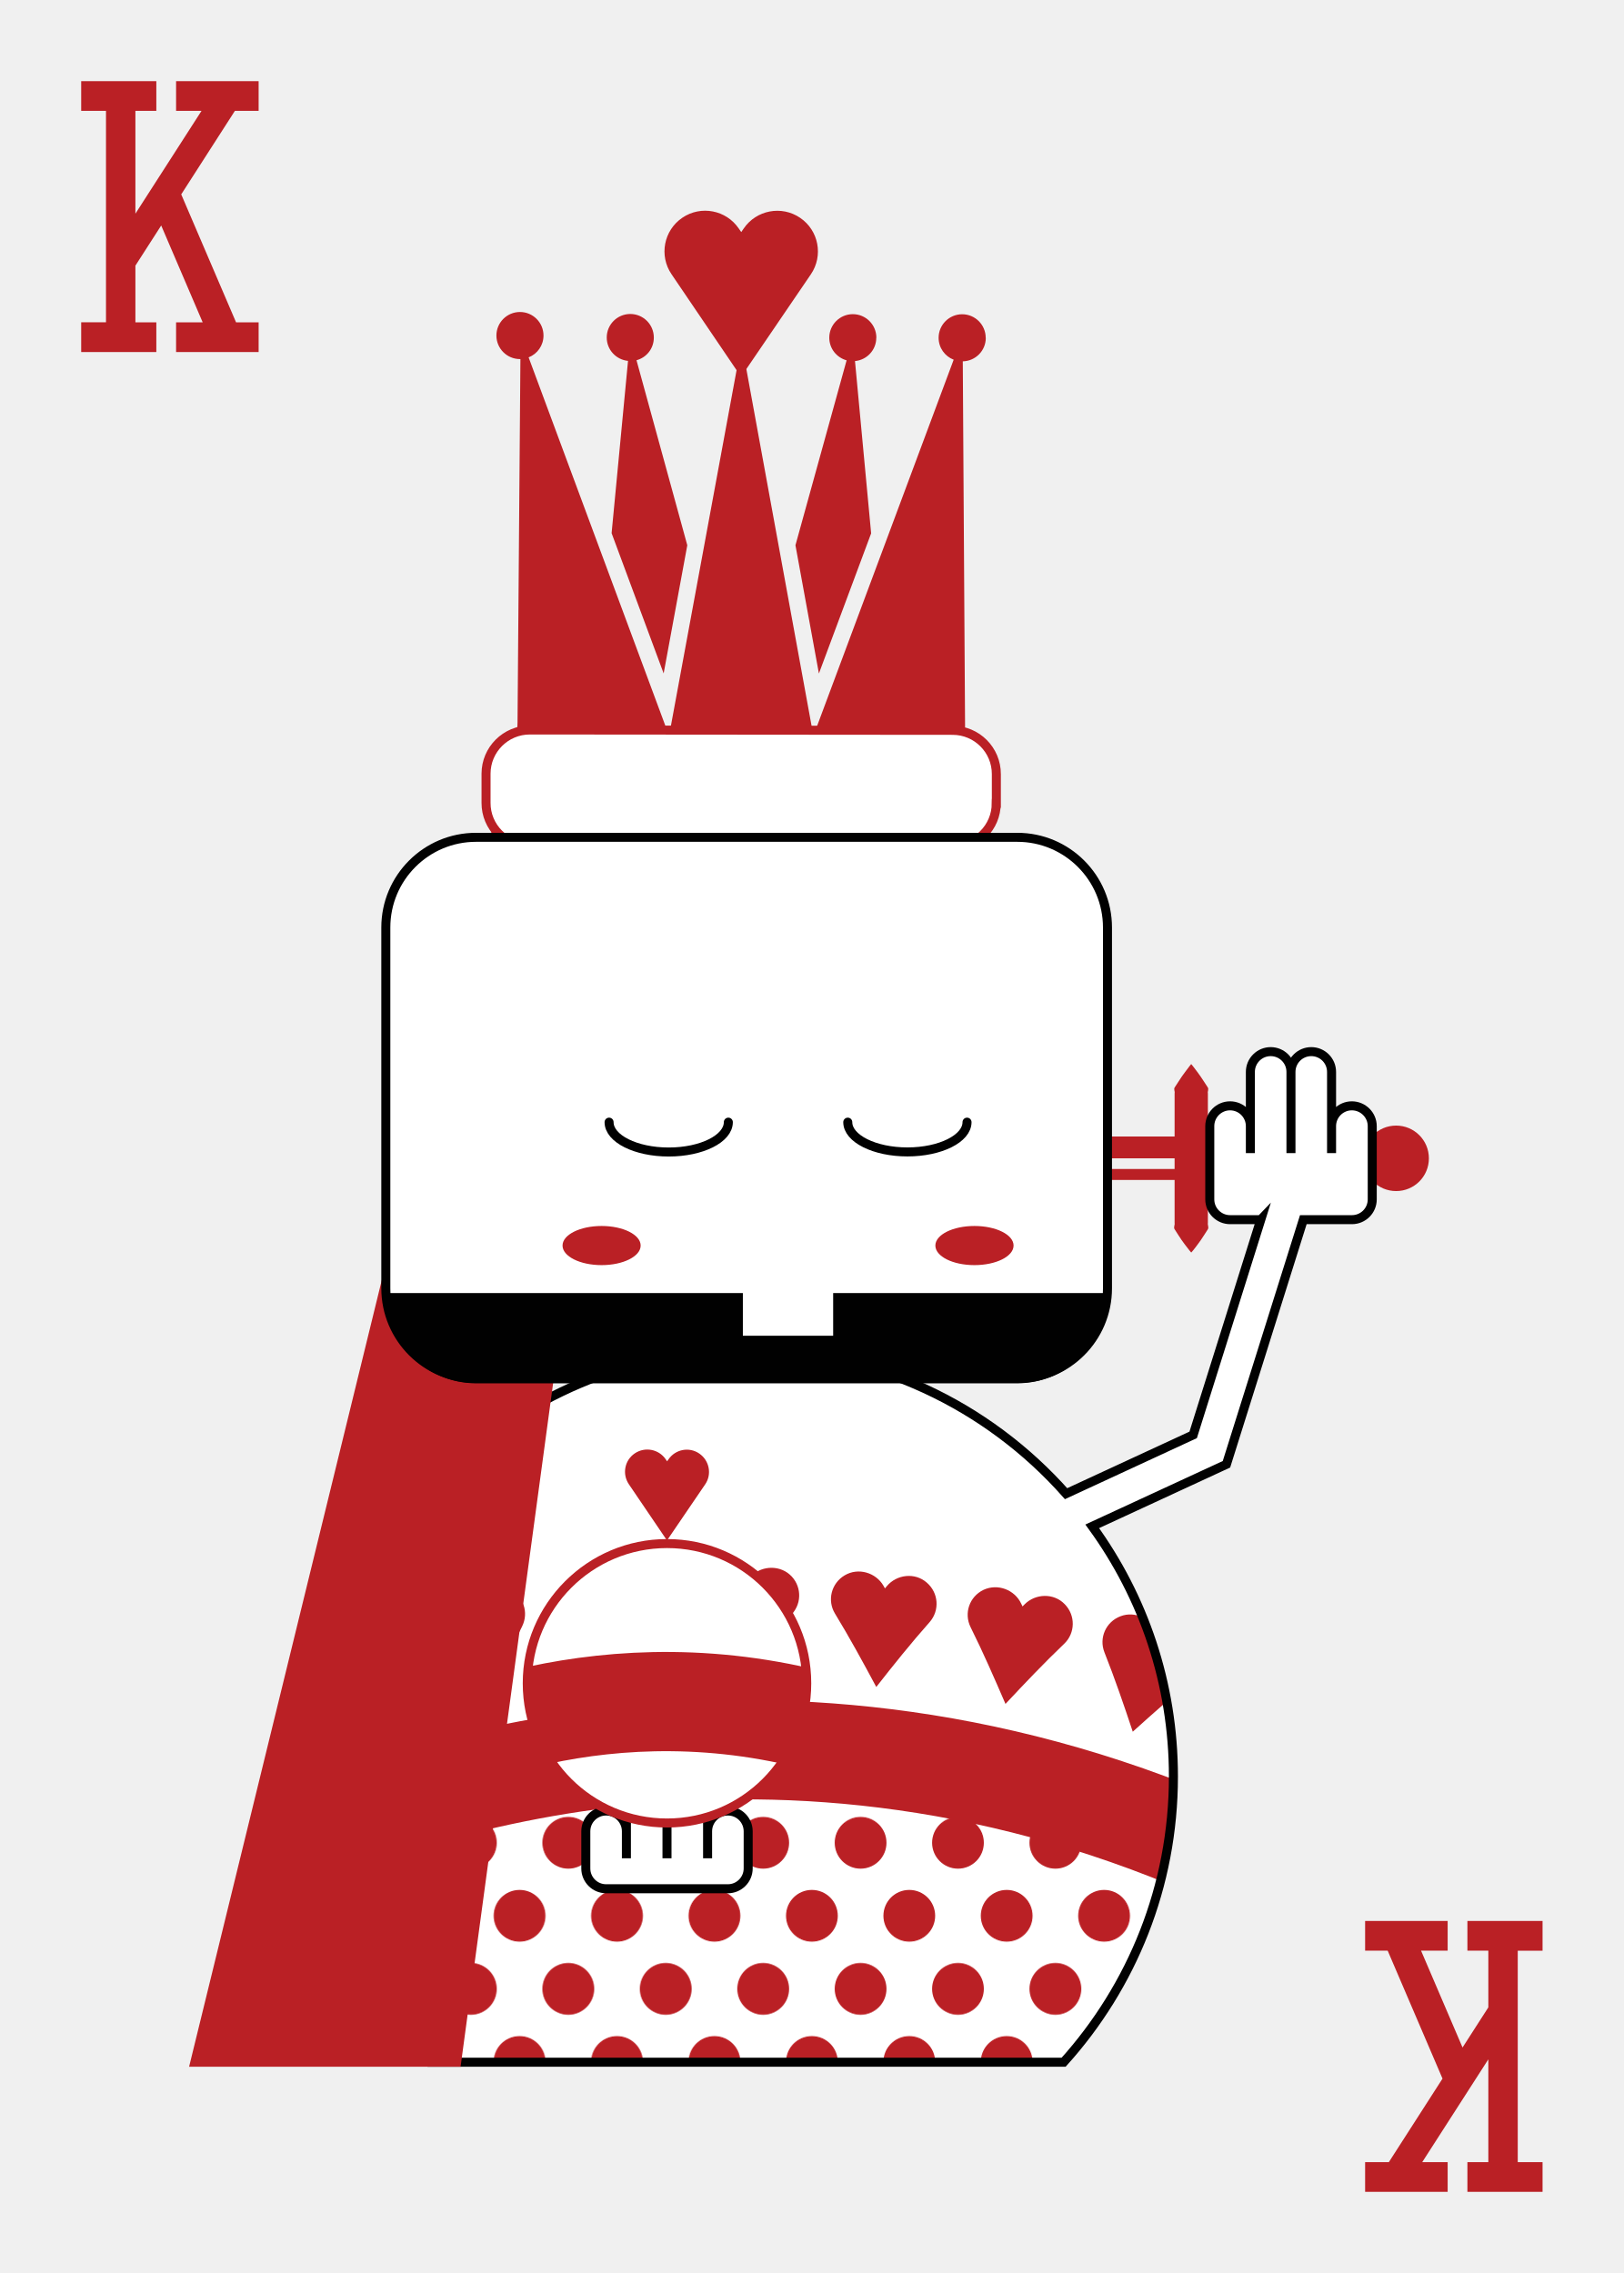
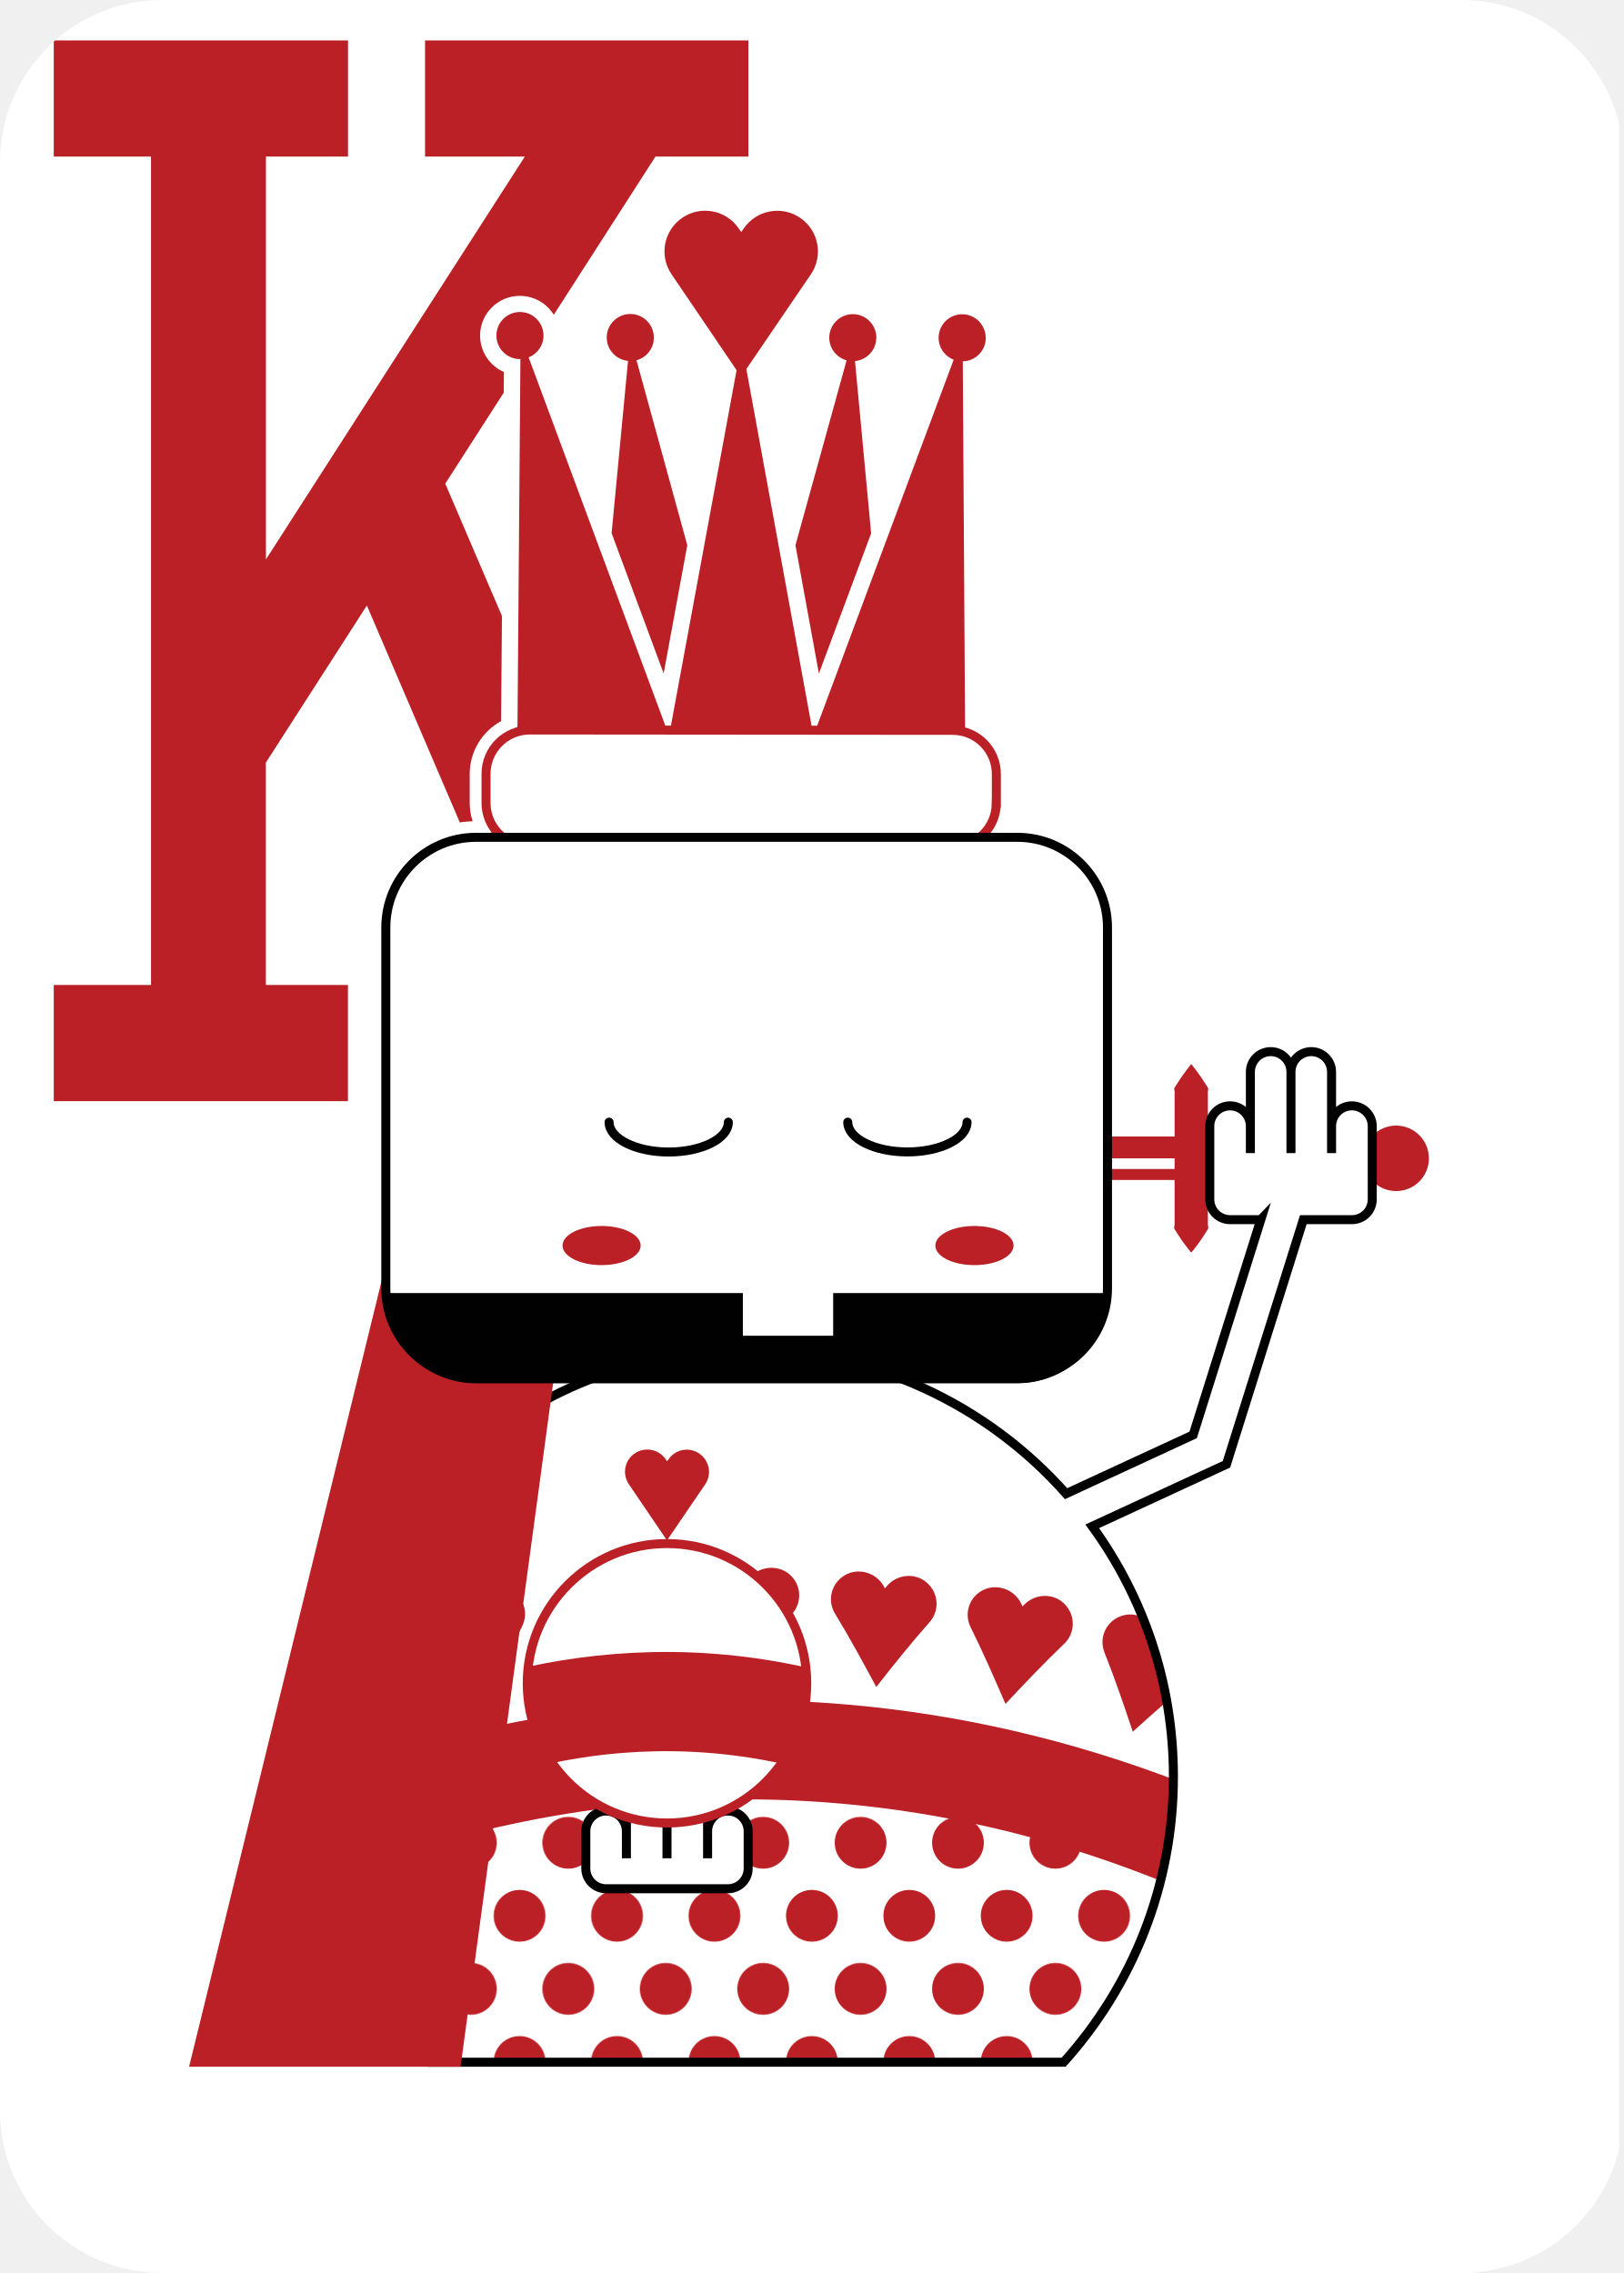
- <svg xmlns="http://www.w3.org/2000/svg" id="Layer_1" data-name="Layer 1" viewBox="0 0 180 252">
+ <svg xmlns="http://www.w3.org/2000/svg" id="a" data-name="Layer 1" width="2.5in" height="3.5in" viewBox="0 0 180 252">
  <defs>
-     <style>
-       .cls-1, .cls-2, .cls-3, .cls-4, .cls-5 {
-         fill: none;
-       }
- 
-       .cls-6 {
-         fill: #010101;
-       }
- 
-       .cls-7 {
-         fill: url(#New_Pattern_Swatch_1_copy);
-       }
- 
-       .cls-7, .cls-8, .cls-9, .cls-2, .cls-3, .cls-5, .cls-10 {
-         stroke-miterlimit: 10;
-       }
- 
-       .cls-7, .cls-9, .cls-2, .cls-3, .cls-11 {
-         stroke: #ba2025;
-       }
- 
-       .cls-7, .cls-2 {
-         stroke-width: 11px;
-       }
- 
-       .cls-8, .cls-9, .cls-12, .cls-10 {
-         fill: #fff;
-       }
- 
-       .cls-8, .cls-4, .cls-5, .cls-10 {
-         stroke: #010101;
-       }
- 
-       .cls-13 {
-         clip-path: url(#clippath-1);
-       }
- 
-       .cls-4 {
-         stroke-linejoin: round;
-       }
- 
-       .cls-4, .cls-5, .cls-10 {
-         stroke-linecap: round;
-       }
- 
-       .cls-14, .cls-11 {
-         fill: #ba2025;
-       }
- 
-       .cls-15 {
-         clip-path: url(#clippath);
-       }
-     </style>
-     <clipPath id="clippath">
-       <path class="cls-10" d="M139.77,135.21l-7.5,23.87-14.09,6.52c-8.67-9.78-21.32-15.96-35.42-15.96-26.13,0-47.31,21.18-47.31,47.32,0,12.18,4.61,23.29,12.17,31.67h70.29c7.56-8.39,12.17-19.49,12.17-31.67,0-10.37-3.34-19.95-9-27.74l14.88-6.88,8.52-27.12h5.39c1.25,0,2.25-1.01,2.25-2.25v-8.12c0-1.24-1.02-2.25-2.26-2.25s-2.25,1.01-2.25,2.25v2.99-9c0-1.25-1.01-2.25-2.25-2.25s-2.25,1.01-2.25,2.25v9-9c0-1.25-1.01-2.25-2.25-2.25s-2.25,1.01-2.25,2.25v9-2.99c0-1.24-1.01-2.25-2.25-2.25s-2.25,1.01-2.25,2.25v8.12c0,1.24,1.01,2.25,2.25,2.25h3.4Z" />
+     <clipPath id="b">
+       <rect y="0" width="180" height="252" rx="18" ry="18" style="fill: none;" />
    </clipPath>
-     <pattern id="New_Pattern_Swatch_1_copy" data-name="New Pattern Swatch 1 copy" x="0" y="0" width="10.8" height="16.2" patternTransform="translate(-234 -306)" patternUnits="userSpaceOnUse" viewBox="0 0 10.8 16.2">
+     <clipPath id="c">
+       <path d="M139.77,135.21l-7.5,23.87-14.09,6.52c-8.67-9.78-21.32-15.96-35.42-15.96-26.13,0-47.31,21.18-47.31,47.32,0,12.18,4.61,23.29,12.17,31.67h70.29c7.56-8.39,12.17-19.49,12.17-31.67,0-10.37-3.34-19.95-9-27.74l14.88-6.88,8.52-27.12h5.39c1.25,0,2.25-1.01,2.25-2.25v-8.12c0-1.24-1.02-2.25-2.26-2.25s-2.25,1.01-2.25,2.25v2.99-9c0-1.25-1.01-2.25-2.25-2.25s-2.25,1.01-2.25,2.25v9-9c0-1.25-1.01-2.25-2.25-2.25s-2.25,1.01-2.25,2.25v9-2.99c0-1.24-1.01-2.25-2.25-2.25s-2.25,1.01-2.25,2.25v8.12c0,1.24,1.01,2.25,2.25,2.25h3.4Z" style="fill: #fff; stroke: #010101; stroke-linecap: round; stroke-miterlimit: 10;" />
+     </clipPath>
+     <pattern id="d" data-name="New Pattern Swatch 1 copy" x="0" y="0" width="10.8" height="16.2" patternTransform="translate(-234 -306)" patternUnits="userSpaceOnUse" viewBox="0 0 10.8 16.2">
      <g>
-         <rect class="cls-1" y="0" width="10.8" height="16.2" />
-         <circle class="cls-14" cx="10.8" cy="16.2" r="2.87" />
-         <circle class="cls-14" cx="0" cy="16.2" r="2.87" />
-         <circle class="cls-14" cx="5.4" cy="8.1" r="2.87" />
-         <circle class="cls-14" cx="10.8" cy="0" r="2.87" />
-         <circle class="cls-14" cx="0" cy="0" r="2.87" />
+         <rect y="0" width="10.8" height="16.2" style="fill: none;" />
+         <circle cx="10.8" cy="16.2" r="2.87" style="fill: #ba2025;" />
+         <circle cx="0" cy="16.2" r="2.87" style="fill: #ba2025;" />
+         <circle cx="5.4" cy="8.1" r="2.87" style="fill: #ba2025;" />
+         <circle cx="10.8" cy="0" r="2.87" style="fill: #ba2025;" />
+         <circle cx="0" cy="0" r="2.87" style="fill: #ba2025;" />
      </g>
    </pattern>
-     <clipPath id="clippath-1">
-       <path class="cls-9" d="M73.94,171.13c8.56,0,15.49,6.94,15.49,15.49s-6.94,15.49-15.49,15.49-15.49-6.94-15.49-15.49,6.94-15.49,15.49-15.49Z" />
+     <clipPath id="e">
+       <path d="M73.94,171.13c8.56,0,15.49,6.94,15.49,15.49s-6.94,15.49-15.49,15.49-15.49-6.94-15.49-15.49,6.94-15.49,15.49-15.49Z" style="fill: #fff; stroke: #ba2025; stroke-miterlimit: 10;" />
    </clipPath>
  </defs>
-   <g>
+   <g style="clip-path: url(#b);">
+     <rect x="-.51" width="180" height="252" style="fill: #fff;" />
+     <path d="M5.96,109.2h10.78V17.36H5.96V4.48h32.62v12.88h-9.1v44.66l28.7-44.66h-11.06V4.48h35.84v12.88h-10.3l-23.3,36.26,23.8,55.58h9.8v12.88h-35.84v-12.88h11.57l-18.02-42.07-11.2,17.42v24.65h9.1v12.88H5.96v-12.88Z" style="fill: #ba2025;" />
+     <path d="M19.31,230.43l21.66-88.45v-39.14c0-6.38,5.09-11.59,11.42-11.79-.21-.65-.32-1.34-.32-2.03v-3.23c0-2.46,1.38-4.7,3.48-5.84l.31-38.71c-1.56-.68-2.64-2.24-2.64-4.04,0-2.43,1.98-4.4,4.41-4.4,2.44,0,4.42,1.98,4.41,4.41,0,1.19-.47,2.29-1.28,3.1l5.58,15.03,1.34-14.07c-1.35-.76-2.24-2.19-2.23-3.84,0-2.43,1.98-4.41,4.41-4.41,1.18,0,2.29.46,3.12,1.29.83.83,1.29,1.94,1.29,3.12,0,1.34-.62,2.57-1.61,3.39l4.3,15.67,2.78-15.04-6.8-10.03c-.95-1.39-1.29-3.07-.98-4.73.32-1.65,1.26-3.09,2.65-4.03,1.05-.71,2.27-1.09,3.54-1.09,1.48,0,2.89.52,4,1.43,1.11-.91,2.52-1.42,4-1.42,1.27,0,2.49.38,3.54,1.09,1.39.95,2.33,2.38,2.65,4.04.31,1.65-.04,3.33-.99,4.72l-6.73,9.88,2.77,15.16,4.32-15.64c-.99-.82-1.61-2.06-1.61-3.4,0-2.43,1.98-4.41,4.41-4.41,1.18,0,2.29.46,3.12,1.29s1.29,1.94,1.29,3.12c0,1.64-.89,3.07-2.24,3.83l1.32,14.07,5.51-14.78c-.81-.81-1.29-1.92-1.29-3.12,0-2.43,1.98-4.41,4.41-4.41,1.18,0,2.29.46,3.12,1.29.83.83,1.29,1.94,1.29,3.12,0,1.78-1.03,3.29-2.54,3.99l.24,38.54c2.1,1.15,3.48,3.39,3.48,5.85v3.23c0,.68-.11,1.34-.3,1.97h.83c6.51,0,11.8,5.29,11.8,11.8v21.37h3.83v-3.02c-.1-.64.01-1.19.34-1.65l.38-.6c.24-.39.5-.75.72-1.06.15-.2.28-.38.39-.53v-4.27l3.6,4.24v.03c.1.13.22.29.35.47.26.36.52.73.78,1.14,0,0,.28.43.38.59.32.47.38.94.37,1.29.21-.03.43-.05.66-.05.15,0,.3,0,.45.02v-1.98c0-2.24,1.82-4.05,4.05-4.05.83,0,1.61.25,2.25.68.64-.43,1.42-.68,2.25-.68,2.24,0,4.05,1.82,4.05,4.05v1.98c.15-.02.3-.02.45-.02,1.63,0,3.03.96,3.68,2.34.4-.09.81-.14,1.22-.14,2.99,0,5.43,2.43,5.43,5.43s-2.43,5.43-5.43,5.43c-.31,0-.62-.03-.92-.08-.37,1.85-2.01,3.25-3.97,3.25h-4.07l-8.36,26.61-13.67,6.32c5.31,8.03,8.1,17.32,8.1,27.01,0,12.17-4.48,23.84-12.63,32.88l-.54.59H19.31ZM107.69,154.63c4.03,2.38,7.73,5.34,10.94,8.78l12.17-5.63,6.52-20.77h-.95c-.28,0-.55-.03-.82-.08-.05.11-.1.22-.18.34-.15.23-.28.43-.4.63-.24.39-.51.75-.73,1.06-.15.21-.29.39-.41.54v4.08l-1.8-2.02-1.79,2.01v-4.06c-.11-.13-.23-.29-.36-.47-.24-.32-.52-.71-.8-1.15l-.4-.62c-.42-.66-.34-1.32-.29-1.63v-3.01h-3.83v10.21c0,6.51-5.29,11.8-11.8,11.8h-5.09Z" style="fill: #fff;" />
    <g>
-       <path class="cls-14" d="M154.77,124.79c2,0,3.63,1.62,3.63,3.63s-1.62,3.63-3.63,3.63-3.63-1.62-3.63-3.63,1.62-3.63,3.63-3.63Z" />
-       <path class="cls-14" d="M154.99,126v4.82h-64.3l-6.95-2.41,6.95-2.41h64.3ZM87.48,128.41l3.42,1.19h62.87v-1.18h-66.28Z" />
-       <path class="cls-14" d="M132.04,138.85s-.29-.33-.71-.9c-.21-.29-.47-.63-.71-1.03-.13-.2-.26-.41-.41-.64-.14-.22.05-.46,0-.7v-14.35c.06-.25-.14-.48.03-.7.14-.23.28-.44.41-.63.25-.4.5-.75.71-1.03.42-.57.69-.9.69-.9,0,0,.28.32.7.9.21.29.46.63.71,1.03.13.2.27.41.41.63.17.22-.03.46.03.7v14.35c-.05.24.13.48,0,.7-.15.22-.28.44-.41.64-.24.4-.5.74-.71,1.03-.41.57-.71.9-.71.9Z" />
-     </g>
-     <g>
-       <path class="cls-12" d="M139.77,135.21l-7.5,23.87-14.09,6.52c-8.67-9.78-21.32-15.96-35.42-15.96-26.13,0-47.31,21.18-47.31,47.32,0,12.18,4.61,23.29,12.17,31.67h70.29c7.56-8.39,12.17-19.49,12.17-31.67,0-10.37-3.34-19.95-9-27.74l14.88-6.88,8.52-27.12h5.39c1.25,0,2.25-1.01,2.25-2.25v-8.12c0-1.24-1.02-2.25-2.26-2.25s-2.25,1.01-2.25,2.25v2.99-9c0-1.25-1.01-2.25-2.25-2.25s-2.25,1.01-2.25,2.25v9-9c0-1.25-1.01-2.25-2.25-2.25s-2.25,1.01-2.25,2.25v9-2.99c0-1.24-1.01-2.25-2.25-2.25s-2.25,1.01-2.25,2.25v8.12c0,1.24,1.01,2.25,2.25,2.25h3.4Z" />
-       <g class="cls-15">
+       <g>
+         <path d="M154.77,124.79c2,0,3.63,1.62,3.63,3.63s-1.62,3.63-3.63,3.63-3.63-1.62-3.63-3.63,1.62-3.63,3.63-3.63Z" style="fill: #ba2025;" />
+         <path d="M154.99,126v4.82h-64.3l-6.95-2.41,6.95-2.41h64.3ZM87.48,128.41l3.42,1.19h62.87v-1.18h-66.28Z" style="fill: #ba2025;" />
+         <path d="M132.04,138.85s-.29-.33-.71-.9c-.21-.29-.47-.63-.71-1.03-.13-.2-.26-.41-.41-.64-.14-.22.05-.46,0-.7v-14.35c.06-.25-.14-.48.03-.7.14-.23.28-.44.41-.63.25-.4.5-.75.71-1.03.42-.57.69-.9.69-.9,0,0,.28.32.7.9.21.29.46.63.71,1.03.13.2.27.41.41.63.17.22-.03.46.03.7v14.35c-.05.24.13.48,0,.7-.15.22-.28.44-.41.64-.24.4-.5.74-.71,1.03-.41.57-.71.9-.71.9Z" style="fill: #ba2025;" />
+       </g>
+       <g>
+         <path d="M139.77,135.21l-7.5,23.87-14.09,6.52c-8.67-9.78-21.32-15.96-35.42-15.96-26.13,0-47.31,21.18-47.31,47.32,0,12.18,4.61,23.29,12.17,31.67h70.29c7.56-8.39,12.17-19.49,12.17-31.67,0-10.37-3.34-19.95-9-27.74l14.88-6.88,8.52-27.12h5.39c1.25,0,2.25-1.01,2.25-2.25v-8.12c0-1.24-1.02-2.25-2.26-2.25s-2.25,1.01-2.25,2.25v2.99-9c0-1.25-1.01-2.25-2.25-2.25s-2.25,1.01-2.25,2.25v9-9c0-1.25-1.01-2.25-2.25-2.25s-2.25,1.01-2.25,2.25v9-2.99c0-1.24-1.01-2.25-2.25-2.25s-2.25,1.01-2.25,2.25v8.12c0,1.24,1.01,2.25,2.25,2.25h3.4Z" style="fill: #fff;" />
+         <g style="clip-path: url(#c);">
+           <g>
+             <path d="M12.61,201.26c-2.59-1.67-5.25-3.26-8-4.77-1.5-.81-2.08-2.68-1.18-4.2.89-1.52,2.87-2.05,4.35-1.17l.28.17.06-.32c.3-1.7,2-2.83,3.7-2.51,1.71.31,2.77,1.98,2.41,3.63-.63,3.08-1.18,6.13-1.62,9.18Z" style="fill: #ba2025;" />
+             <path d="M25.96,195.93c-2.44-1.91-4.94-3.75-7.51-5.54-1.4-.98-1.76-2.89-.75-4.29,1.01-1.42,3.01-1.74,4.4-.72l.26.19.09-.32c.45-1.67,2.23-2.63,3.89-2.15,1.66.47,2.57,2.19,2.08,3.83-.9,3.02-1.73,5.98-2.46,9Z" style="fill: #ba2025;" />
+             <path d="M39.79,191.77c-2.26-2.07-4.61-4.17-7.01-6.15-1.31-1.08-1.5-3.02-.38-4.35,1.13-1.31,3.15-1.45,4.44-.34l.25.22.11-.31c.59-1.63,2.44-2.41,4.06-1.81,1.62.61,2.37,2.4,1.75,3.99-1.14,2.94-2.23,5.81-3.22,8.76Z" style="fill: #ba2025;" />
+             <path d="M53.94,188.78c-2.09-2.27-4.25-4.55-6.47-6.72-1.21-1.19-1.25-3.14-.01-4.37,1.23-1.25,3.26-1.18,4.45.03l.23.24.14-.3c.72-1.56,2.63-2.25,4.19-1.48,1.56.75,2.17,2.6,1.41,4.13-.69,1.4-1.37,2.8-2.03,4.2-.65,1.41-1.29,2.84-1.9,4.26Z" style="fill: #ba2025;" />
+             <path d="M68.28,186.96c-1.89-2.44-3.85-4.82-5.89-7.22-1.11-1.3-.98-3.24.35-4.34,1.33-1.09,3.34-.95,4.43.38l.21.26.16-.28c.85-1.47,2.81-1.97,4.3-1.11,1.49.86,1.94,2.75,1.06,4.22-1.62,2.7-3.16,5.4-4.63,8.1Z" style="fill: #ba2025;" />
+             <path d="M82.71,186.39c-.84-1.3-1.7-2.61-2.57-3.9-.88-1.27-1.77-2.54-2.69-3.8-1-1.38-.71-3.3.72-4.31,1.42-1.02,3.41-.65,4.38.77l.18.27.19-.27c.98-1.4,2.97-1.76,4.38-.78,1.42,1.02,1.7,2.96.7,4.32-1.84,2.5-3.61,5.13-5.29,7.7Z" style="fill: #ba2025;" />
+             <path d="M97.14,187.03c-1.45-2.71-2.97-5.5-4.58-8.14-.88-1.45-.42-3.35,1.08-4.24,1.5-.89,3.45-.31,4.3,1.16l.16.29.21-.25c1.09-1.3,3.11-1.55,4.43-.39,1.32,1.14,1.44,3.08.33,4.36-2.05,2.31-4.03,4.78-5.93,7.21Z" style="fill: #ba2025;" />
+             <path d="M111.46,188.9c-1.22-2.82-2.49-5.74-3.87-8.51-.75-1.52-.14-3.37,1.44-4.13,1.57-.73,3.46-.01,4.18,1.54l.14.3.23-.23c1.2-1.21,3.24-1.28,4.45-.02,1.22,1.25,1.17,3.2-.04,4.37-2.23,2.13-4.42,4.43-6.52,6.68Z" style="fill: #ba2025;" />
+             <path d="M125.57,191.98c-.97-2.92-2-5.93-3.14-8.8-.62-1.58.15-3.37,1.78-3.99,1.63-.63,3.45.28,4.04,1.88l.11.31.25-.21c1.3-1.11,3.32-.96,4.44.33,1.11,1.35.9,3.29-.41,4.36-2.41,1.96-4.79,4.07-7.07,6.13Z" style="fill: #ba2025;" />
+             <path d="M139.4,196.21c-.36-1.5-.73-3.04-1.14-4.53-.41-1.48-.83-2.98-1.27-4.47-.48-1.63.43-3.35,2.11-3.83.83-.24,1.7-.13,2.41.26.7.41,1.24,1.08,1.47,1.91l.08.32.26-.19c1.38-1,3.37-.66,4.38.73,1.01,1.39.65,3.3-.75,4.28-2.58,1.81-5.1,3.66-7.54,5.52Z" style="fill: #ba2025;" />
+             <path d="M152.87,201.52c-.51-3.02-1.08-6.06-1.71-9.13-.35-1.67.7-3.31,2.4-3.64,1.7-.33,3.38.77,3.7,2.43l.06.32.28-.17c1.45-.87,3.39-.36,4.28,1.12.89,1.48.38,3.36-1.09,4.22-2.7,1.59-5.34,3.2-7.92,4.85Z" style="fill: #ba2025;" />
+           </g>
+           <path d="M28.77,205.82v38.34h108v-38.14c-50.92-23.29-94.3-6.75-108-.2Z" style="fill: url(#d); stroke: #ba2025; stroke-miterlimit: 10; stroke-width: 11px;" />
+         </g>
+         <path d="M139.77,135.21l-7.5,23.87-14.09,6.52c-8.67-9.78-21.32-15.96-35.42-15.96-26.13,0-47.31,21.18-47.31,47.32,0,12.18,4.61,23.29,12.17,31.67h70.29c7.56-8.39,12.17-19.49,12.17-31.67,0-10.37-3.34-19.95-9-27.74l14.88-6.88,8.52-27.12h5.39c1.25,0,2.25-1.01,2.25-2.25v-8.12c0-1.24-1.02-2.25-2.26-2.25s-2.25,1.01-2.25,2.25v2.99-9c0-1.25-1.01-2.25-2.25-2.25s-2.25,1.01-2.25,2.25v9-9c0-1.25-1.01-2.25-2.25-2.25s-2.25,1.01-2.25,2.25v9-2.99c0-1.24-1.01-2.25-2.25-2.25s-2.25,1.01-2.25,2.25v8.12c0,1.24,1.01,2.25,2.25,2.25h3.4Z" style="fill: none; stroke: #010101; stroke-linecap: round; stroke-miterlimit: 10;" />
+       </g>
+       <polygon points="58.78 76.82 21.6 228.63 50.62 228.63 71.17 76.85 58.78 76.82" style="fill: #ba2025; stroke: #ba2025;" />
+       <g>
+         <path d="M109.27,37.45c0-1.44-1.17-2.61-2.61-2.61-1.44,0-2.61,1.17-2.61,2.61,0,1.11.69,2.05,1.67,2.43l-15.55,41.7-7.96-43.55-8.04,43.54-15.57-41.95c.97-.38,1.65-1.32,1.65-2.42,0-1.44-1.17-2.61-2.61-2.61-1.44,0-2.61,1.17-2.61,2.61,0,1.44,1.17,2.61,2.61,2.61.02,0,.03,0,.05,0l-.37,46.69,49.7.04-.29-46.48c1.41-.03,2.55-1.18,2.55-2.6Z" style="fill: #ba2025;" />
+         <path d="M110.44,89.06c0,2.68-2.17,4.85-4.85,4.84l-46.87-.04c-2.68,0-4.85-2.17-4.84-4.85v-3.23c0-2.68,2.18-4.85,4.86-4.85l46.87.04c2.68,0,4.85,2.18,4.84,4.86v3.23Z" style="fill: #fff; stroke: #ba2025; stroke-miterlimit: 10;" />
        <g>
-           <path class="cls-14" d="M12.61,201.26c-2.59-1.67-5.25-3.26-8-4.77-1.5-.81-2.08-2.68-1.18-4.2.89-1.52,2.87-2.05,4.35-1.17l.28.17.06-.32c.3-1.7,2-2.83,3.7-2.51,1.71.31,2.77,1.98,2.41,3.63-.63,3.08-1.18,6.13-1.62,9.18Z" />
-           <path class="cls-14" d="M25.96,195.93c-2.44-1.91-4.94-3.75-7.51-5.54-1.4-.98-1.76-2.89-.75-4.29,1.01-1.42,3.01-1.74,4.4-.72l.26.19.09-.32c.45-1.67,2.23-2.63,3.89-2.15,1.66.47,2.57,2.19,2.08,3.83-.9,3.02-1.73,5.98-2.46,9Z" />
-           <path class="cls-14" d="M39.79,191.77c-2.26-2.07-4.61-4.17-7.01-6.15-1.31-1.08-1.5-3.02-.38-4.35,1.13-1.31,3.15-1.45,4.44-.34l.25.22.11-.31c.59-1.63,2.44-2.41,4.06-1.81,1.62.61,2.37,2.4,1.75,3.99-1.14,2.94-2.23,5.81-3.22,8.76Z" />
-           <path class="cls-14" d="M53.94,188.78c-2.09-2.27-4.25-4.55-6.47-6.72-1.21-1.19-1.25-3.14-.01-4.37,1.23-1.25,3.26-1.18,4.45.03l.23.24.14-.3c.72-1.56,2.63-2.25,4.19-1.48,1.56.75,2.17,2.6,1.41,4.13-.69,1.4-1.37,2.8-2.03,4.2-.65,1.41-1.29,2.84-1.9,4.26Z" />
-           <path class="cls-14" d="M68.28,186.96c-1.89-2.44-3.85-4.82-5.89-7.22-1.11-1.3-.98-3.24.35-4.34,1.33-1.09,3.34-.95,4.43.38l.21.26.16-.28c.85-1.47,2.81-1.97,4.3-1.11,1.49.86,1.94,2.75,1.06,4.22-1.62,2.7-3.16,5.4-4.63,8.1Z" />
-           <path class="cls-14" d="M82.71,186.39c-.84-1.3-1.7-2.61-2.57-3.9-.88-1.27-1.77-2.54-2.69-3.8-1-1.38-.71-3.3.72-4.31,1.42-1.02,3.41-.65,4.38.77l.18.27.19-.27c.98-1.4,2.97-1.76,4.38-.78,1.42,1.02,1.7,2.96.7,4.32-1.84,2.5-3.61,5.13-5.29,7.7Z" />
-           <path class="cls-14" d="M97.14,187.03c-1.45-2.71-2.97-5.5-4.58-8.14-.88-1.45-.42-3.35,1.08-4.24,1.5-.89,3.45-.31,4.3,1.16l.16.29.21-.25c1.09-1.3,3.11-1.55,4.43-.39,1.32,1.14,1.44,3.08.33,4.36-2.05,2.31-4.03,4.78-5.93,7.21Z" />
-           <path class="cls-14" d="M111.46,188.9c-1.22-2.82-2.49-5.74-3.87-8.51-.75-1.52-.14-3.37,1.44-4.13,1.57-.73,3.46-.01,4.18,1.54l.14.3.23-.23c1.2-1.21,3.24-1.28,4.45-.02,1.22,1.25,1.17,3.2-.04,4.37-2.23,2.13-4.42,4.43-6.52,6.68Z" />
-           <path class="cls-14" d="M125.57,191.98c-.97-2.92-2-5.93-3.14-8.8-.62-1.58.15-3.37,1.78-3.99,1.63-.63,3.45.28,4.04,1.88l.11.31.25-.21c1.3-1.11,3.32-.96,4.44.33,1.11,1.35.9,3.29-.41,4.36-2.41,1.96-4.79,4.07-7.07,6.13Z" />
-           <path class="cls-14" d="M139.4,196.21c-.36-1.5-.73-3.04-1.14-4.53-.41-1.48-.83-2.98-1.27-4.47-.48-1.63.43-3.35,2.11-3.83.83-.24,1.7-.13,2.41.26.7.41,1.24,1.08,1.47,1.91l.08.32.26-.19c1.38-1,3.37-.66,4.38.73,1.01,1.39.65,3.3-.75,4.28-2.58,1.81-5.1,3.66-7.54,5.52Z" />
-           <path class="cls-14" d="M152.87,201.52c-.51-3.02-1.08-6.06-1.71-9.13-.35-1.67.7-3.31,2.4-3.64,1.7-.33,3.38.77,3.7,2.43l.06.32.28-.17c1.45-.87,3.39-.36,4.28,1.12.89,1.48.38,3.36-1.09,4.22-2.7,1.59-5.34,3.2-7.92,4.85Z" />
+           <path d="M72.48,37.42c0-1.44-1.17-2.61-2.61-2.61-1.44,0-2.61,1.17-2.61,2.61,0,1.36,1.04,2.46,2.36,2.59l-1.82,19.1,5.77,15.55,2.62-14.21-5.63-20.51c1.11-.3,1.92-1.3,1.92-2.5Z" style="fill: #ba2025;" />
+           <path d="M97.15,37.44c0-1.44-1.17-2.61-2.61-2.61-1.44,0-2.61,1.17-2.61,2.61,0,1.2.81,2.2,1.92,2.51l-5.67,20.5,2.6,14.22,5.79-15.54-1.79-19.1c1.32-.12,2.36-1.23,2.36-2.58Z" style="fill: #ba2025;" />
        </g>
-         <path class="cls-7" d="M28.77,205.82v38.34h108v-38.14c-50.92-23.29-94.3-6.75-108-.2Z" />
      </g>
-       <path class="cls-5" d="M139.77,135.21l-7.5,23.87-14.09,6.52c-8.67-9.78-21.32-15.96-35.42-15.96-26.13,0-47.31,21.18-47.31,47.32,0,12.18,4.61,23.29,12.17,31.67h70.29c7.56-8.39,12.17-19.49,12.17-31.67,0-10.37-3.34-19.95-9-27.74l14.88-6.88,8.52-27.12h5.39c1.25,0,2.25-1.01,2.25-2.25v-8.12c0-1.24-1.02-2.25-2.26-2.25s-2.25,1.01-2.25,2.25v2.99-9c0-1.25-1.01-2.25-2.25-2.25s-2.25,1.01-2.25,2.25v9-9c0-1.25-1.01-2.25-2.25-2.25s-2.25,1.01-2.25,2.25v9-2.99c0-1.24-1.01-2.25-2.25-2.25s-2.25,1.01-2.25,2.25v8.12c0,1.24,1.01,2.25,2.25,2.25h3.4Z" />
-     </g>
-     <polygon class="cls-11" points="58.78 76.82 21.6 228.63 50.62 228.63 71.17 76.85 58.78 76.82" />
-     <g>
-       <path class="cls-14" d="M109.27,37.45c0-1.44-1.17-2.61-2.61-2.61-1.44,0-2.61,1.17-2.61,2.61,0,1.11.69,2.05,1.67,2.43l-15.55,41.7-7.96-43.55-8.04,43.54-15.57-41.95c.97-.38,1.65-1.32,1.65-2.42,0-1.44-1.17-2.61-2.61-2.61-1.44,0-2.61,1.17-2.61,2.61,0,1.44,1.17,2.61,2.61,2.61.02,0,.03,0,.05,0l-.37,46.69,49.7.04-.29-46.48c1.41-.03,2.55-1.18,2.55-2.6Z" />
-       <path class="cls-9" d="M110.44,89.06c0,2.68-2.17,4.85-4.85,4.84l-46.87-.04c-2.68,0-4.85-2.17-4.84-4.85v-3.23c0-2.68,2.18-4.85,4.86-4.85l46.87.04c2.68,0,4.85,2.18,4.84,4.86v3.23Z" />
+       <path d="M82.15,41.77l-7.71-11.37c-1.4-2.06-.86-4.86,1.2-6.26,2.06-1.4,4.86-.86,6.26,1.2l.27.39.27-.39c1.4-2.06,4.21-2.59,6.26-1.19,2.06,1.4,2.59,4.2,1.19,6.26l-7.73,11.35Z" style="fill: #ba2025;" />
      <g>
-         <path class="cls-14" d="M72.48,37.42c0-1.44-1.17-2.61-2.61-2.61-1.44,0-2.61,1.17-2.61,2.61,0,1.36,1.04,2.46,2.36,2.59l-1.82,19.1,5.77,15.55,2.62-14.21-5.63-20.51c1.11-.3,1.92-1.3,1.92-2.5Z" />
-         <path class="cls-14" d="M97.15,37.44c0-1.44-1.17-2.61-2.61-2.61-1.44,0-2.61,1.17-2.61,2.61,0,1.2.81,2.2,1.92,2.51l-5.67,20.5,2.6,14.22,5.79-15.54-1.79-19.1c1.32-.12,2.36-1.23,2.36-2.58Z" />
+         <path d="M64.94,203.03c0-1.24,1-2.25,2.25-2.25s2.25,1.01,2.25,2.25v2.99-9c0-1.25,1.01-2.25,2.25-2.25s2.25,1.01,2.25,2.25v9-9c0-1.25,1.01-2.25,2.25-2.25s2.25,1.01,2.25,2.25v9-2.99c0-1.24,1-2.25,2.25-2.25s2.25,1.01,2.25,2.25v4.12h0c0,1.24-1.01,2.25-2.25,2.25h-13.5c-1.24,0-2.25-1.01-2.25-2.25h0v-4.12Z" style="fill: #fff; stroke: #010101; stroke-linecap: round; stroke-miterlimit: 10;" />
+         <path d="M73.93,170.77l-4.22-6.22c-.76-1.13-.47-2.66.66-3.42,1.13-.76,2.66-.47,3.43.66l.15.22.15-.21c.77-1.13,2.3-1.42,3.42-.65,1.12.77,1.42,2.3.65,3.42l-4.23,6.21Z" style="fill: #ba2025;" />
+         <g>
+           <path d="M73.94,171.13c8.56,0,15.49,6.94,15.49,15.49s-6.94,15.49-15.49,15.49-15.49-6.94-15.49-15.49,6.94-15.49,15.49-15.49Z" style="fill: #fff;" />
+           <g style="clip-path: url(#e);">
+             <path d="M101.99,194.9c-26.45-12.1-48.99-3.51-56.1-.1" style="fill: none; stroke: #ba2025; stroke-miterlimit: 10; stroke-width: 11px;" />
+           </g>
+           <path d="M73.94,171.13c8.56,0,15.49,6.94,15.49,15.49s-6.94,15.49-15.49,15.49-15.49-6.94-15.49-15.49,6.94-15.49,15.49-15.49Z" style="fill: none; stroke: #ba2025; stroke-miterlimit: 10;" />
+         </g>
+       </g>
+       <g>
+         <path d="M122.77,142.83c0,5.52-4.48,10-10,10h-60c-5.52,0-10-4.48-10-10v-40c0-5.52,4.48-10,10-10h60c5.52,0,10,4.48,10,10v40Z" style="fill: #fff; stroke: #010101; stroke-miterlimit: 10;" />
+         <g>
+           <g>
+             <path d="M80.74,124.41c0,1.83-2.96,3.31-6.61,3.31s-6.61-1.48-6.61-3.31" style="fill: none; stroke: #010101; stroke-linecap: round; stroke-linejoin: round;" />
+             <path d="M107.2,124.41c0,1.82-2.96,3.3-6.61,3.3s-6.61-1.48-6.61-3.3" style="fill: none; stroke: #010101; stroke-linecap: round; stroke-linejoin: round;" />
+           </g>
+           <g>
+             <path d="M66.69,135.92c2.39,0,4.33.97,4.33,2.17s-1.94,2.17-4.33,2.17-4.33-.97-4.33-2.17,1.94-2.17,4.33-2.17Z" style="fill: #ba2025;" />
+             <path d="M108.02,135.92c2.4,0,4.34.97,4.34,2.17s-1.94,2.17-4.34,2.17-4.33-.97-4.33-2.17,1.94-2.17,4.33-2.17Z" style="fill: #ba2025;" />
+           </g>
+         </g>
+         <path d="M92.36,143.36v4.73h-10.01v-4.73h-39.58c0,5.52,4.48,10,10,10h60c5.52,0,10-4.48,10-10h-30.41Z" style="fill: #010101;" />
      </g>
    </g>
-     <path class="cls-14" d="M82.15,41.77l-7.71-11.37c-1.4-2.06-.86-4.86,1.2-6.26,2.06-1.4,4.86-.86,6.26,1.2l.27.39.27-.39c1.4-2.06,4.21-2.59,6.26-1.19,2.06,1.4,2.59,4.2,1.19,6.26l-7.73,11.35Z" />
-     <g>
-       <path class="cls-10" d="M64.94,203.03c0-1.24,1-2.25,2.25-2.25s2.25,1.01,2.25,2.25v2.99-9c0-1.25,1.01-2.25,2.25-2.25s2.25,1.01,2.25,2.25v9-9c0-1.25,1.01-2.25,2.25-2.25s2.25,1.01,2.25,2.25v9-2.99c0-1.24,1-2.25,2.25-2.25s2.25,1.01,2.25,2.25v4.12h0c0,1.24-1.01,2.25-2.25,2.25h-13.5c-1.24,0-2.25-1.01-2.25-2.25h0v-4.12Z" />
-       <path class="cls-14" d="M73.93,170.77l-4.22-6.22c-.76-1.13-.47-2.66.66-3.42,1.13-.76,2.66-.47,3.43.66l.15.22.15-.21c.77-1.13,2.3-1.42,3.42-.65,1.12.77,1.42,2.3.65,3.42l-4.23,6.21Z" />
-       <g>
-         <path class="cls-12" d="M73.94,171.13c8.56,0,15.49,6.94,15.49,15.49s-6.94,15.49-15.49,15.49-15.49-6.94-15.49-15.49,6.94-15.49,15.49-15.49Z" />
-         <g class="cls-13">
-           <path class="cls-2" d="M101.99,194.9c-26.45-12.1-48.99-3.51-56.1-.1" />
-         </g>
-         <path class="cls-3" d="M73.94,171.13c8.56,0,15.49,6.94,15.49,15.49s-6.94,15.49-15.49,15.49-15.49-6.94-15.49-15.49,6.94-15.49,15.49-15.49Z" />
-       </g>
-     </g>
-     <g>
-       <path class="cls-8" d="M122.77,142.83c0,5.52-4.48,10-10,10h-60c-5.52,0-10-4.48-10-10v-40c0-5.52,4.48-10,10-10h60c5.52,0,10,4.48,10,10v40Z" />
-       <g>
-         <g>
-           <path class="cls-4" d="M80.74,124.41c0,1.83-2.96,3.31-6.61,3.31s-6.61-1.48-6.61-3.31" />
-           <path class="cls-4" d="M107.2,124.41c0,1.82-2.96,3.3-6.61,3.3s-6.61-1.48-6.61-3.3" />
-         </g>
-         <g>
-           <path class="cls-14" d="M66.69,135.92c2.39,0,4.33.97,4.33,2.17s-1.94,2.17-4.33,2.17-4.33-.97-4.33-2.17,1.94-2.17,4.33-2.17Z" />
-           <path class="cls-14" d="M108.02,135.92c2.4,0,4.34.97,4.34,2.17s-1.94,2.17-4.34,2.17-4.33-.97-4.33-2.17,1.94-2.17,4.33-2.17Z" />
-         </g>
-       </g>
-       <path class="cls-6" d="M92.36,143.36v4.73h-10.01v-4.73h-39.58c0,5.52,4.48,10,10,10h60c5.52,0,10-4.48,10-10h-30.41Z" />
-     </g>
-   </g>
-   <g>
-     <path class="cls-14" d="M9,35.73h2.75V12.29h-2.75v-3.29h8.33v3.29h-2.32v11.4l7.33-11.4h-2.82v-3.29h9.15v3.29h-2.63l-5.95,9.26,6.08,14.19h2.5v3.29h-9.15v-3.29h2.95l-4.6-10.74-2.86,4.45v6.29h2.32v3.29h-8.33v-3.29Z" />
-     <path class="cls-14" d="M171,216.27h-2.75v23.44h2.75v3.29h-8.33v-3.29h2.32v-11.4l-7.33,11.4h2.82v3.29h-9.15v-3.29h2.63l5.95-9.26-6.08-14.19h-2.5v-3.29h9.15v3.29h-2.95l4.6,10.74,2.86-4.45v-6.29h-2.32v-3.29h8.33v3.29Z" />
  </g>
</svg>
